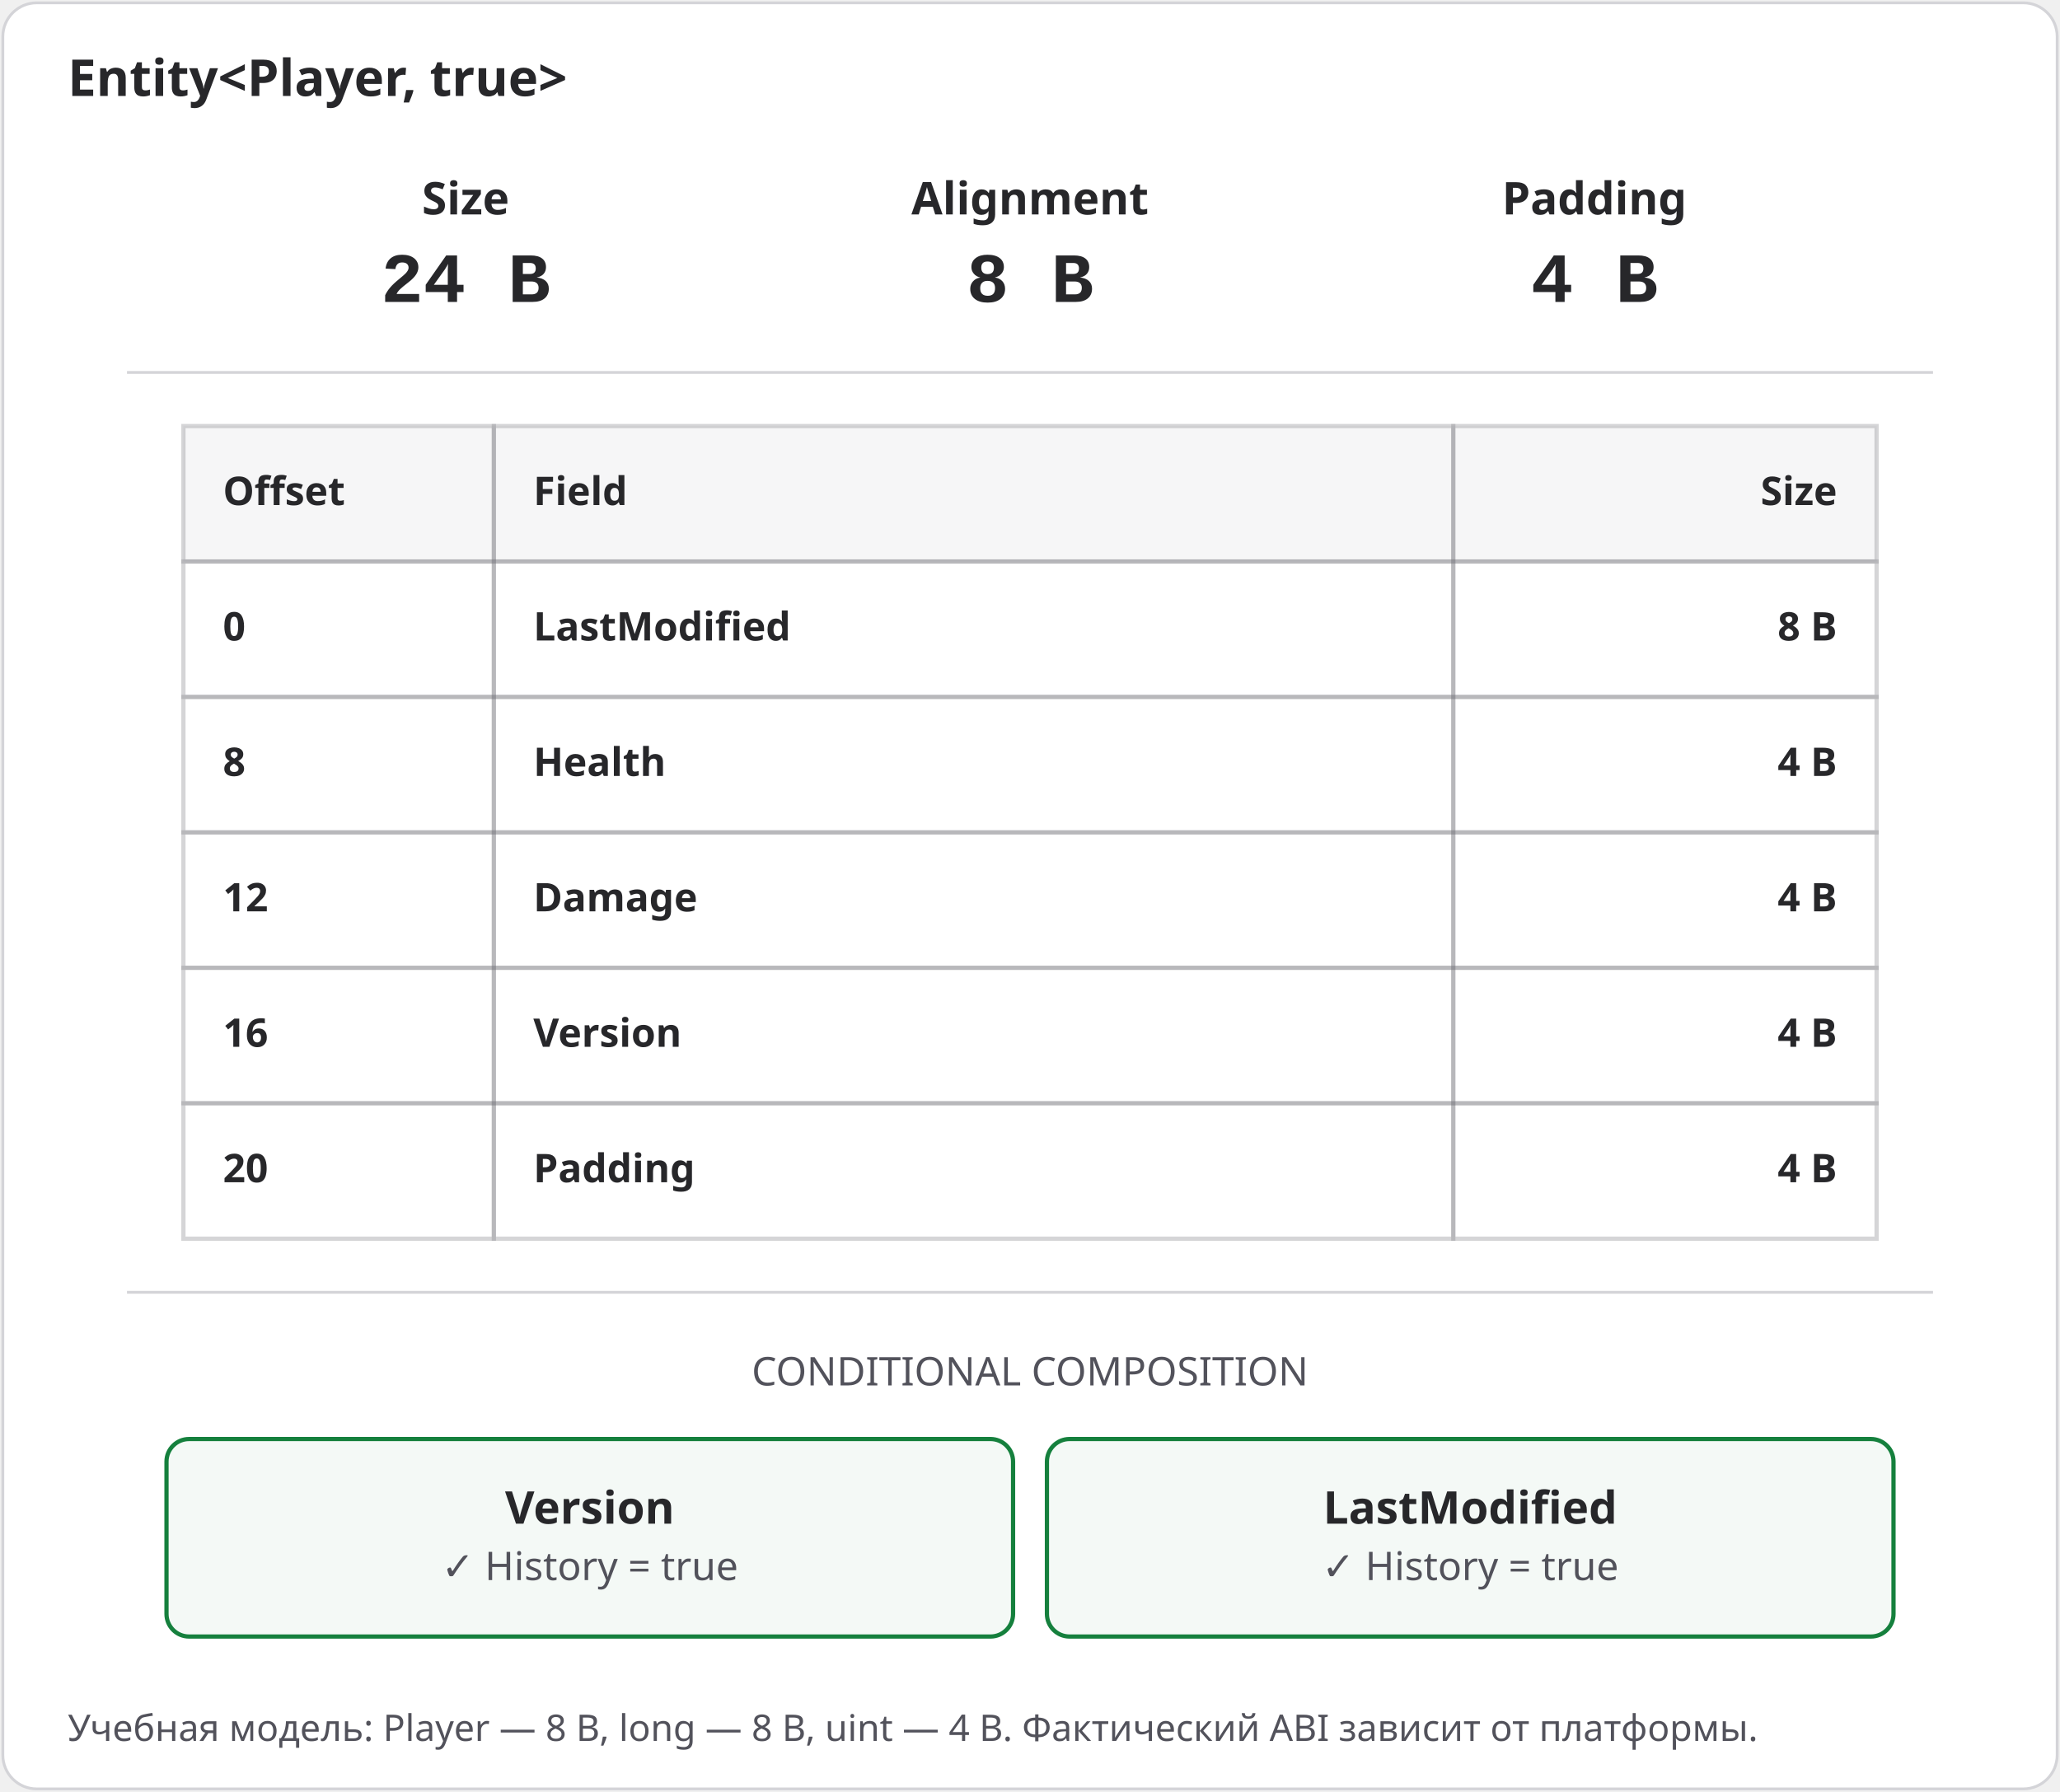
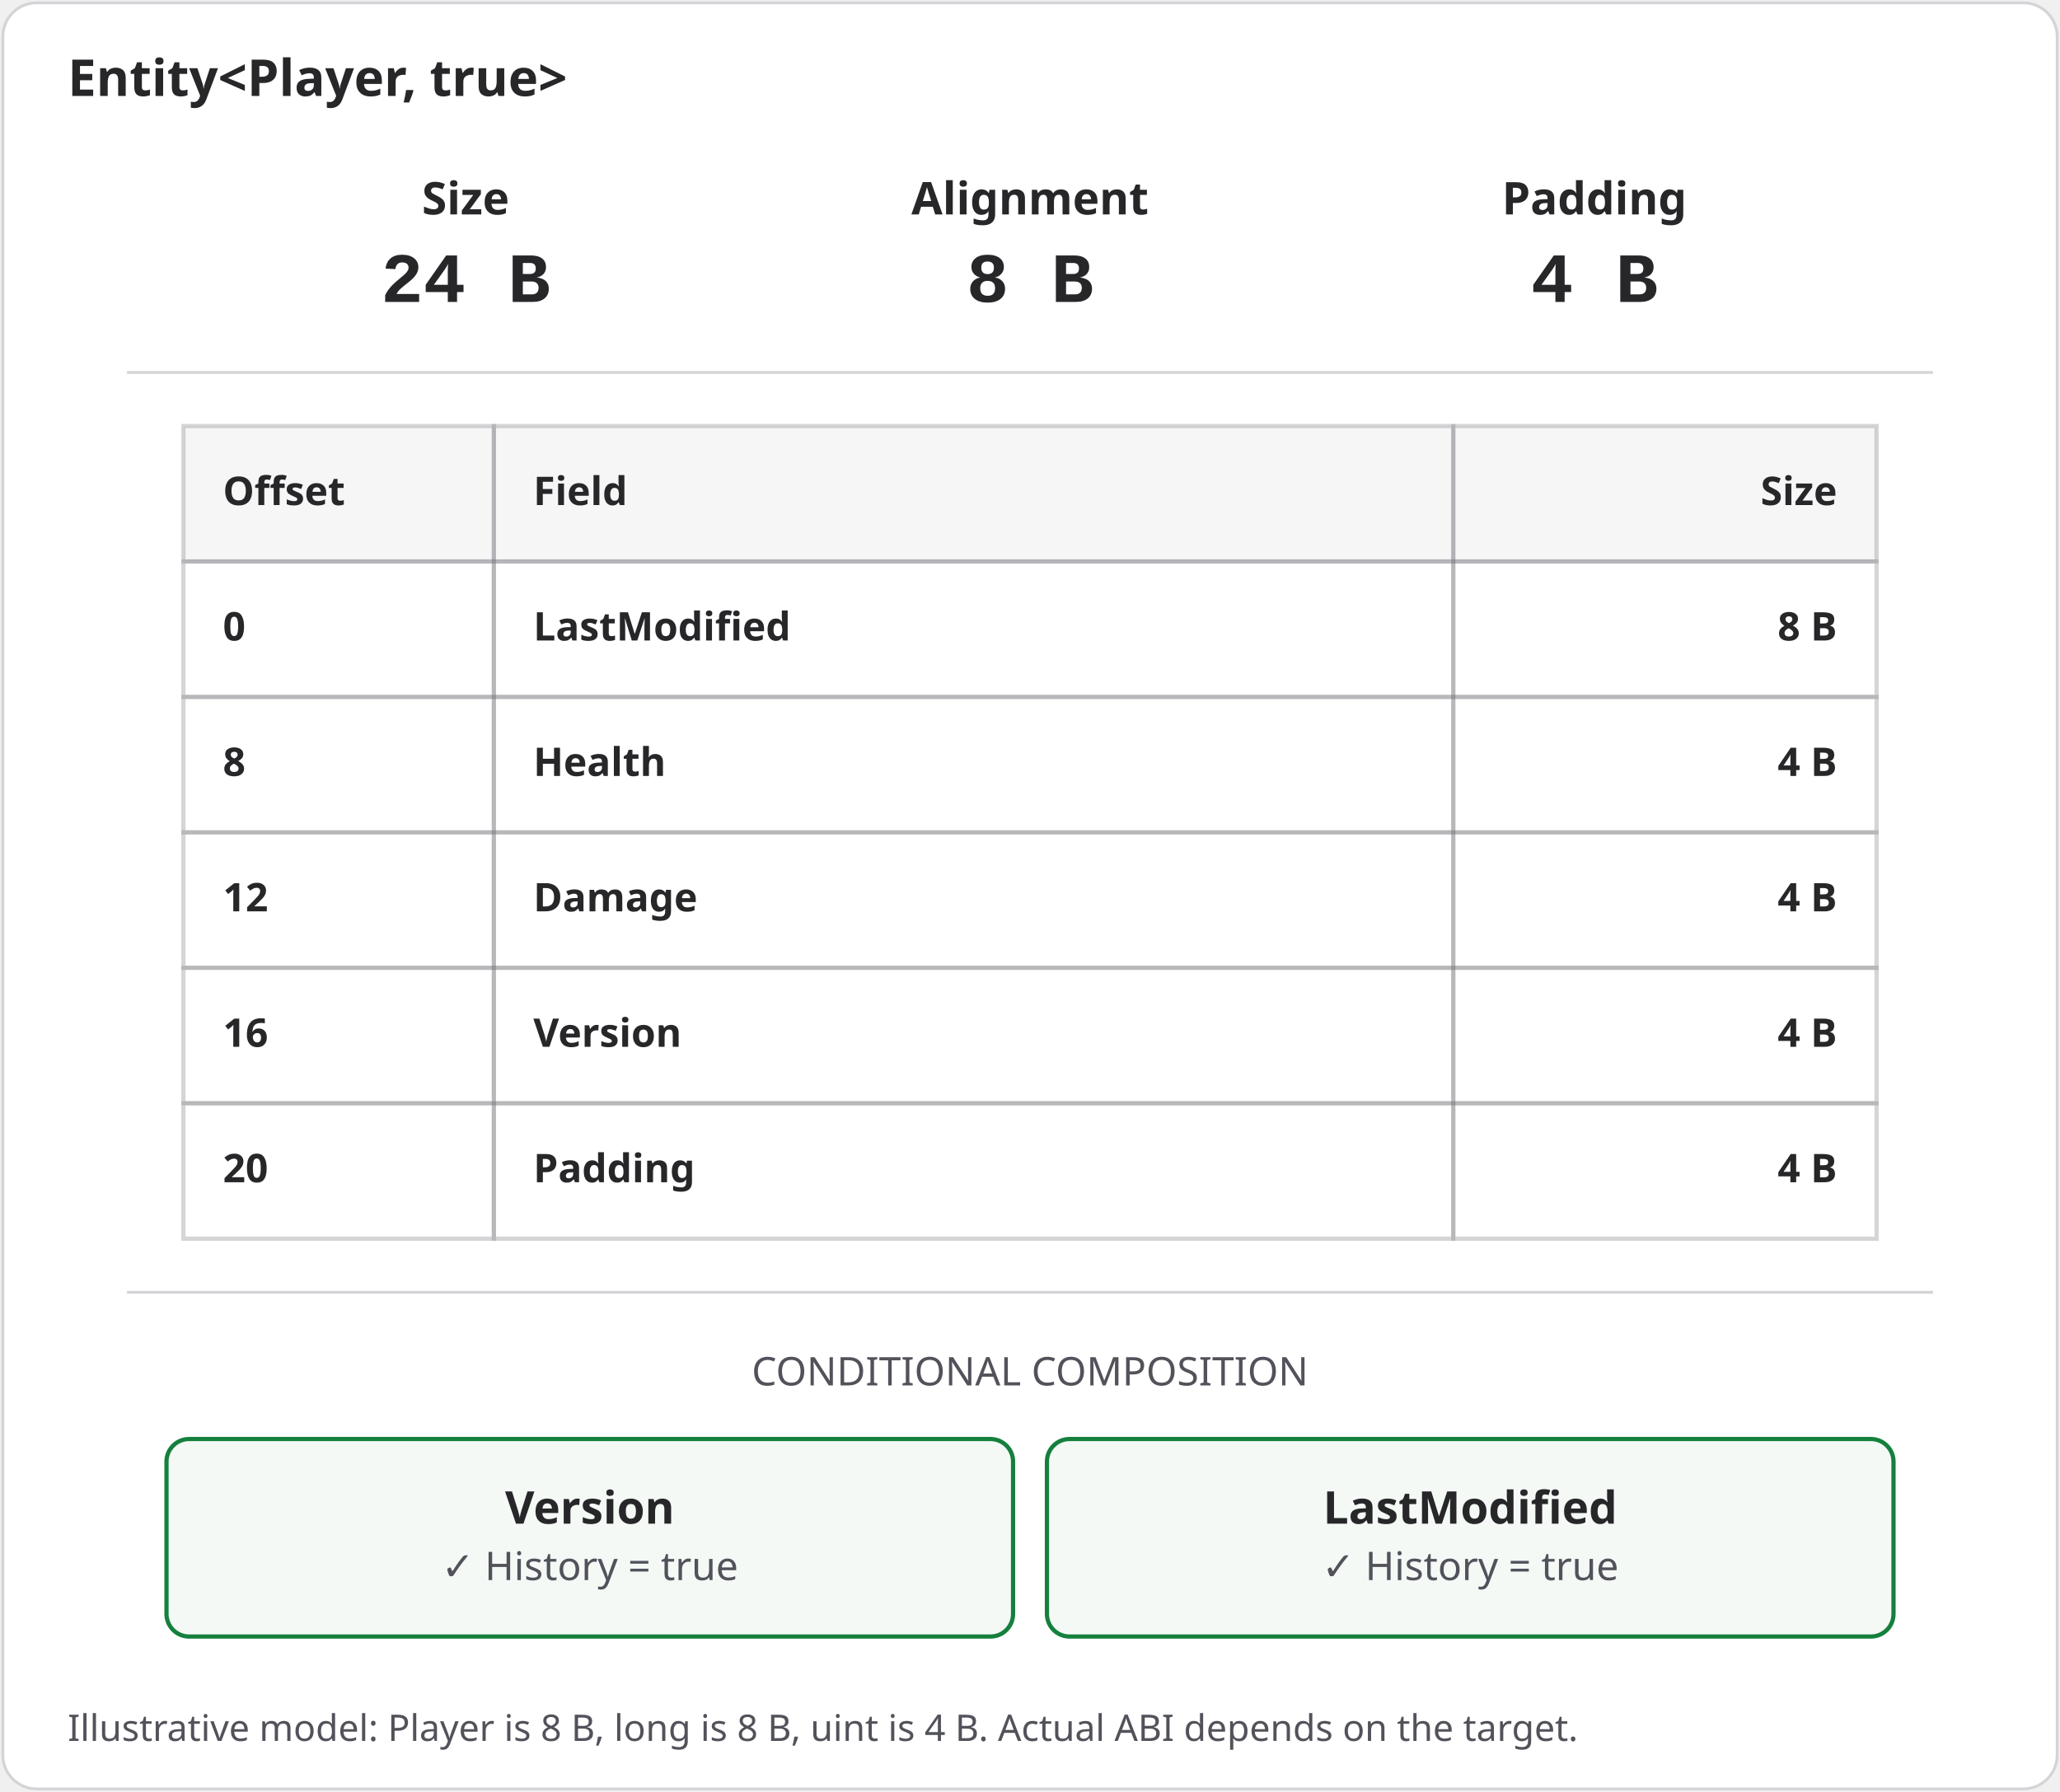
<svg xmlns="http://www.w3.org/2000/svg" width="730" height="635" viewBox="0 0 730 635" role="img" aria-label="Entity&lt;Player, true&gt;" font-family="system-ui, sans-serif">
  <rect x="1" y="1" width="728" height="633" rx="12" fill="#ffffff" fill-opacity="1" stroke="#d4d4d8" stroke-opacity="1" />
  <text x="24" y="34" font-size="18" font-weight="600" text-anchor="start" fill="#27272a">Entity&lt;Player, true&gt;</text>
  <text x="165" y="76" font-size="16" font-weight="600" text-anchor="middle" fill="#27272a">Size</text>
  <text x="165" y="107" font-size="25" font-weight="600" text-anchor="middle" fill="#27272a" font-family="ui-monospace, SFMono-Regular, Consolas, Liberation Mono, monospace" xml:space="preserve">24 B</text>
  <text x="365" y="76" font-size="16" font-weight="600" text-anchor="middle" fill="#27272a">Alignment</text>
  <text x="365" y="107" font-size="25" font-weight="600" text-anchor="middle" fill="#27272a" font-family="ui-monospace, SFMono-Regular, Consolas, Liberation Mono, monospace" xml:space="preserve">8 B</text>
  <text x="565" y="76" font-size="16" font-weight="600" text-anchor="middle" fill="#27272a">Padding</text>
  <text x="565" y="107" font-size="25" font-weight="600" text-anchor="middle" fill="#27272a" font-family="ui-monospace, SFMono-Regular, Consolas, Liberation Mono, monospace" xml:space="preserve">4 B</text>
  <path d="M45 132 H685" stroke="#d4d4d8" stroke-width="1" />
  <rect x="65" y="151" width="110" height="48" rx="0" fill="#71717a" fill-opacity="0.06" stroke="#71717a" stroke-opacity="0.3" stroke-width="1.5" />
  <text x="79" y="179" font-size="14" font-weight="600" text-anchor="start" fill="#27272a">Offset</text>
  <rect x="175" y="151" width="340" height="48" rx="0" fill="#71717a" fill-opacity="0.06" stroke="#71717a" stroke-opacity="0.3" stroke-width="1.5" />
  <text x="189" y="179" font-size="14" font-weight="600" text-anchor="start" fill="#27272a">Field</text>
  <rect x="515" y="151" width="150" height="48" rx="0" fill="#71717a" fill-opacity="0.06" stroke="#71717a" stroke-opacity="0.3" stroke-width="1.5" />
  <text x="651" y="179" font-size="14" font-weight="600" text-anchor="end" fill="#27272a">Size</text>
  <rect x="65" y="199" width="110" height="48" rx="0" fill="#71717a" fill-opacity="0" stroke="#71717a" stroke-opacity="0.3" stroke-width="1.5" />
  <text x="79" y="227" font-size="14" font-weight="600" text-anchor="start" fill="#27272a">0</text>
  <rect x="175" y="199" width="340" height="48" rx="0" fill="#71717a" fill-opacity="0" stroke="#71717a" stroke-opacity="0.3" stroke-width="1.5" />
  <text x="189" y="227" font-size="14" font-weight="600" text-anchor="start" fill="#27272a">LastModified</text>
  <rect x="515" y="199" width="150" height="48" rx="0" fill="#71717a" fill-opacity="0" stroke="#71717a" stroke-opacity="0.3" stroke-width="1.5" />
  <text x="651" y="227" font-size="14" font-weight="600" text-anchor="end" fill="#27272a">8 B</text>
  <rect x="65" y="247" width="110" height="48" rx="0" fill="#71717a" fill-opacity="0" stroke="#71717a" stroke-opacity="0.3" stroke-width="1.5" />
  <text x="79" y="275" font-size="14" font-weight="600" text-anchor="start" fill="#27272a">8</text>
  <rect x="175" y="247" width="340" height="48" rx="0" fill="#71717a" fill-opacity="0" stroke="#71717a" stroke-opacity="0.3" stroke-width="1.5" />
  <text x="189" y="275" font-size="14" font-weight="600" text-anchor="start" fill="#27272a">Health</text>
  <rect x="515" y="247" width="150" height="48" rx="0" fill="#71717a" fill-opacity="0" stroke="#71717a" stroke-opacity="0.3" stroke-width="1.5" />
  <text x="651" y="275" font-size="14" font-weight="600" text-anchor="end" fill="#27272a">4 B</text>
  <rect x="65" y="295" width="110" height="48" rx="0" fill="#71717a" fill-opacity="0" stroke="#71717a" stroke-opacity="0.3" stroke-width="1.5" />
  <text x="79" y="323" font-size="14" font-weight="600" text-anchor="start" fill="#27272a">12</text>
  <rect x="175" y="295" width="340" height="48" rx="0" fill="#71717a" fill-opacity="0" stroke="#71717a" stroke-opacity="0.3" stroke-width="1.5" />
  <text x="189" y="323" font-size="14" font-weight="600" text-anchor="start" fill="#27272a">Damage</text>
  <rect x="515" y="295" width="150" height="48" rx="0" fill="#71717a" fill-opacity="0" stroke="#71717a" stroke-opacity="0.3" stroke-width="1.5" />
  <text x="651" y="323" font-size="14" font-weight="600" text-anchor="end" fill="#27272a">4 B</text>
  <rect x="65" y="343" width="110" height="48" rx="0" fill="#71717a" fill-opacity="0" stroke="#71717a" stroke-opacity="0.3" stroke-width="1.5" />
  <text x="79" y="371" font-size="14" font-weight="600" text-anchor="start" fill="#27272a">16</text>
  <rect x="175" y="343" width="340" height="48" rx="0" fill="#71717a" fill-opacity="0" stroke="#71717a" stroke-opacity="0.3" stroke-width="1.5" />
  <text x="189" y="371" font-size="14" font-weight="600" text-anchor="start" fill="#27272a">Version</text>
  <rect x="515" y="343" width="150" height="48" rx="0" fill="#71717a" fill-opacity="0" stroke="#71717a" stroke-opacity="0.3" stroke-width="1.5" />
  <text x="651" y="371" font-size="14" font-weight="600" text-anchor="end" fill="#27272a">4 B</text>
  <rect x="65" y="391" width="110" height="48" rx="0" fill="#71717a" fill-opacity="0" stroke="#71717a" stroke-opacity="0.3" stroke-width="1.5" />
  <text x="79" y="419" font-size="14" font-weight="600" text-anchor="start" fill="#27272a">20</text>
  <rect x="175" y="391" width="340" height="48" rx="0" fill="#71717a" fill-opacity="0" stroke="#71717a" stroke-opacity="0.3" stroke-width="1.5" />
  <text x="189" y="419" font-size="14" font-weight="600" text-anchor="start" fill="#27272a">Padding</text>
  <rect x="515" y="391" width="150" height="48" rx="0" fill="#71717a" fill-opacity="0" stroke="#71717a" stroke-opacity="0.3" stroke-width="1.5" />
  <text x="651" y="419" font-size="14" font-weight="600" text-anchor="end" fill="#27272a">4 B</text>
  <path d="M45 458 H685" stroke="#d4d4d8" stroke-width="1" />
  <text x="365" y="491" font-size="14" font-weight="400" text-anchor="middle" fill="#52525b">CONDITIONAL COMPOSITION</text>
  <rect x="59" y="510" width="300" height="70" rx="8" fill="#15803d" fill-opacity="0.05" stroke="#15803d" stroke-opacity="1" stroke-width="1.5" />
  <text x="209" y="540" font-size="16" font-weight="600" text-anchor="middle" fill="#27272a">Version</text>
  <text x="209" y="560" font-size="14" font-weight="400" text-anchor="middle" fill="#52525b">✓ History = true</text>
  <rect x="371" y="510" width="300" height="70" rx="8" fill="#15803d" fill-opacity="0.05" stroke="#15803d" stroke-opacity="1" stroke-width="1.5" />
  <text x="521" y="540" font-size="16" font-weight="600" text-anchor="middle" fill="#27272a">LastModified</text>
  <text x="521" y="560" font-size="14" font-weight="400" text-anchor="middle" fill="#52525b">✓ History = true</text>
-   <text x="24" y="617" font-size="13" font-weight="400" text-anchor="start" fill="#52525b">Учебная модель: Player — 8 B, long — 8 B, uint — 4 B. Фактический ABI зависит от платформы.</text>
+   <text x="24" y="617" font-size="13" font-weight="400" text-anchor="start" fill="#52525b">Illustrative model: Player is 8 B, long is 8 B, uint is 4 B. Actual ABI depends on the target.</text>
</svg>
